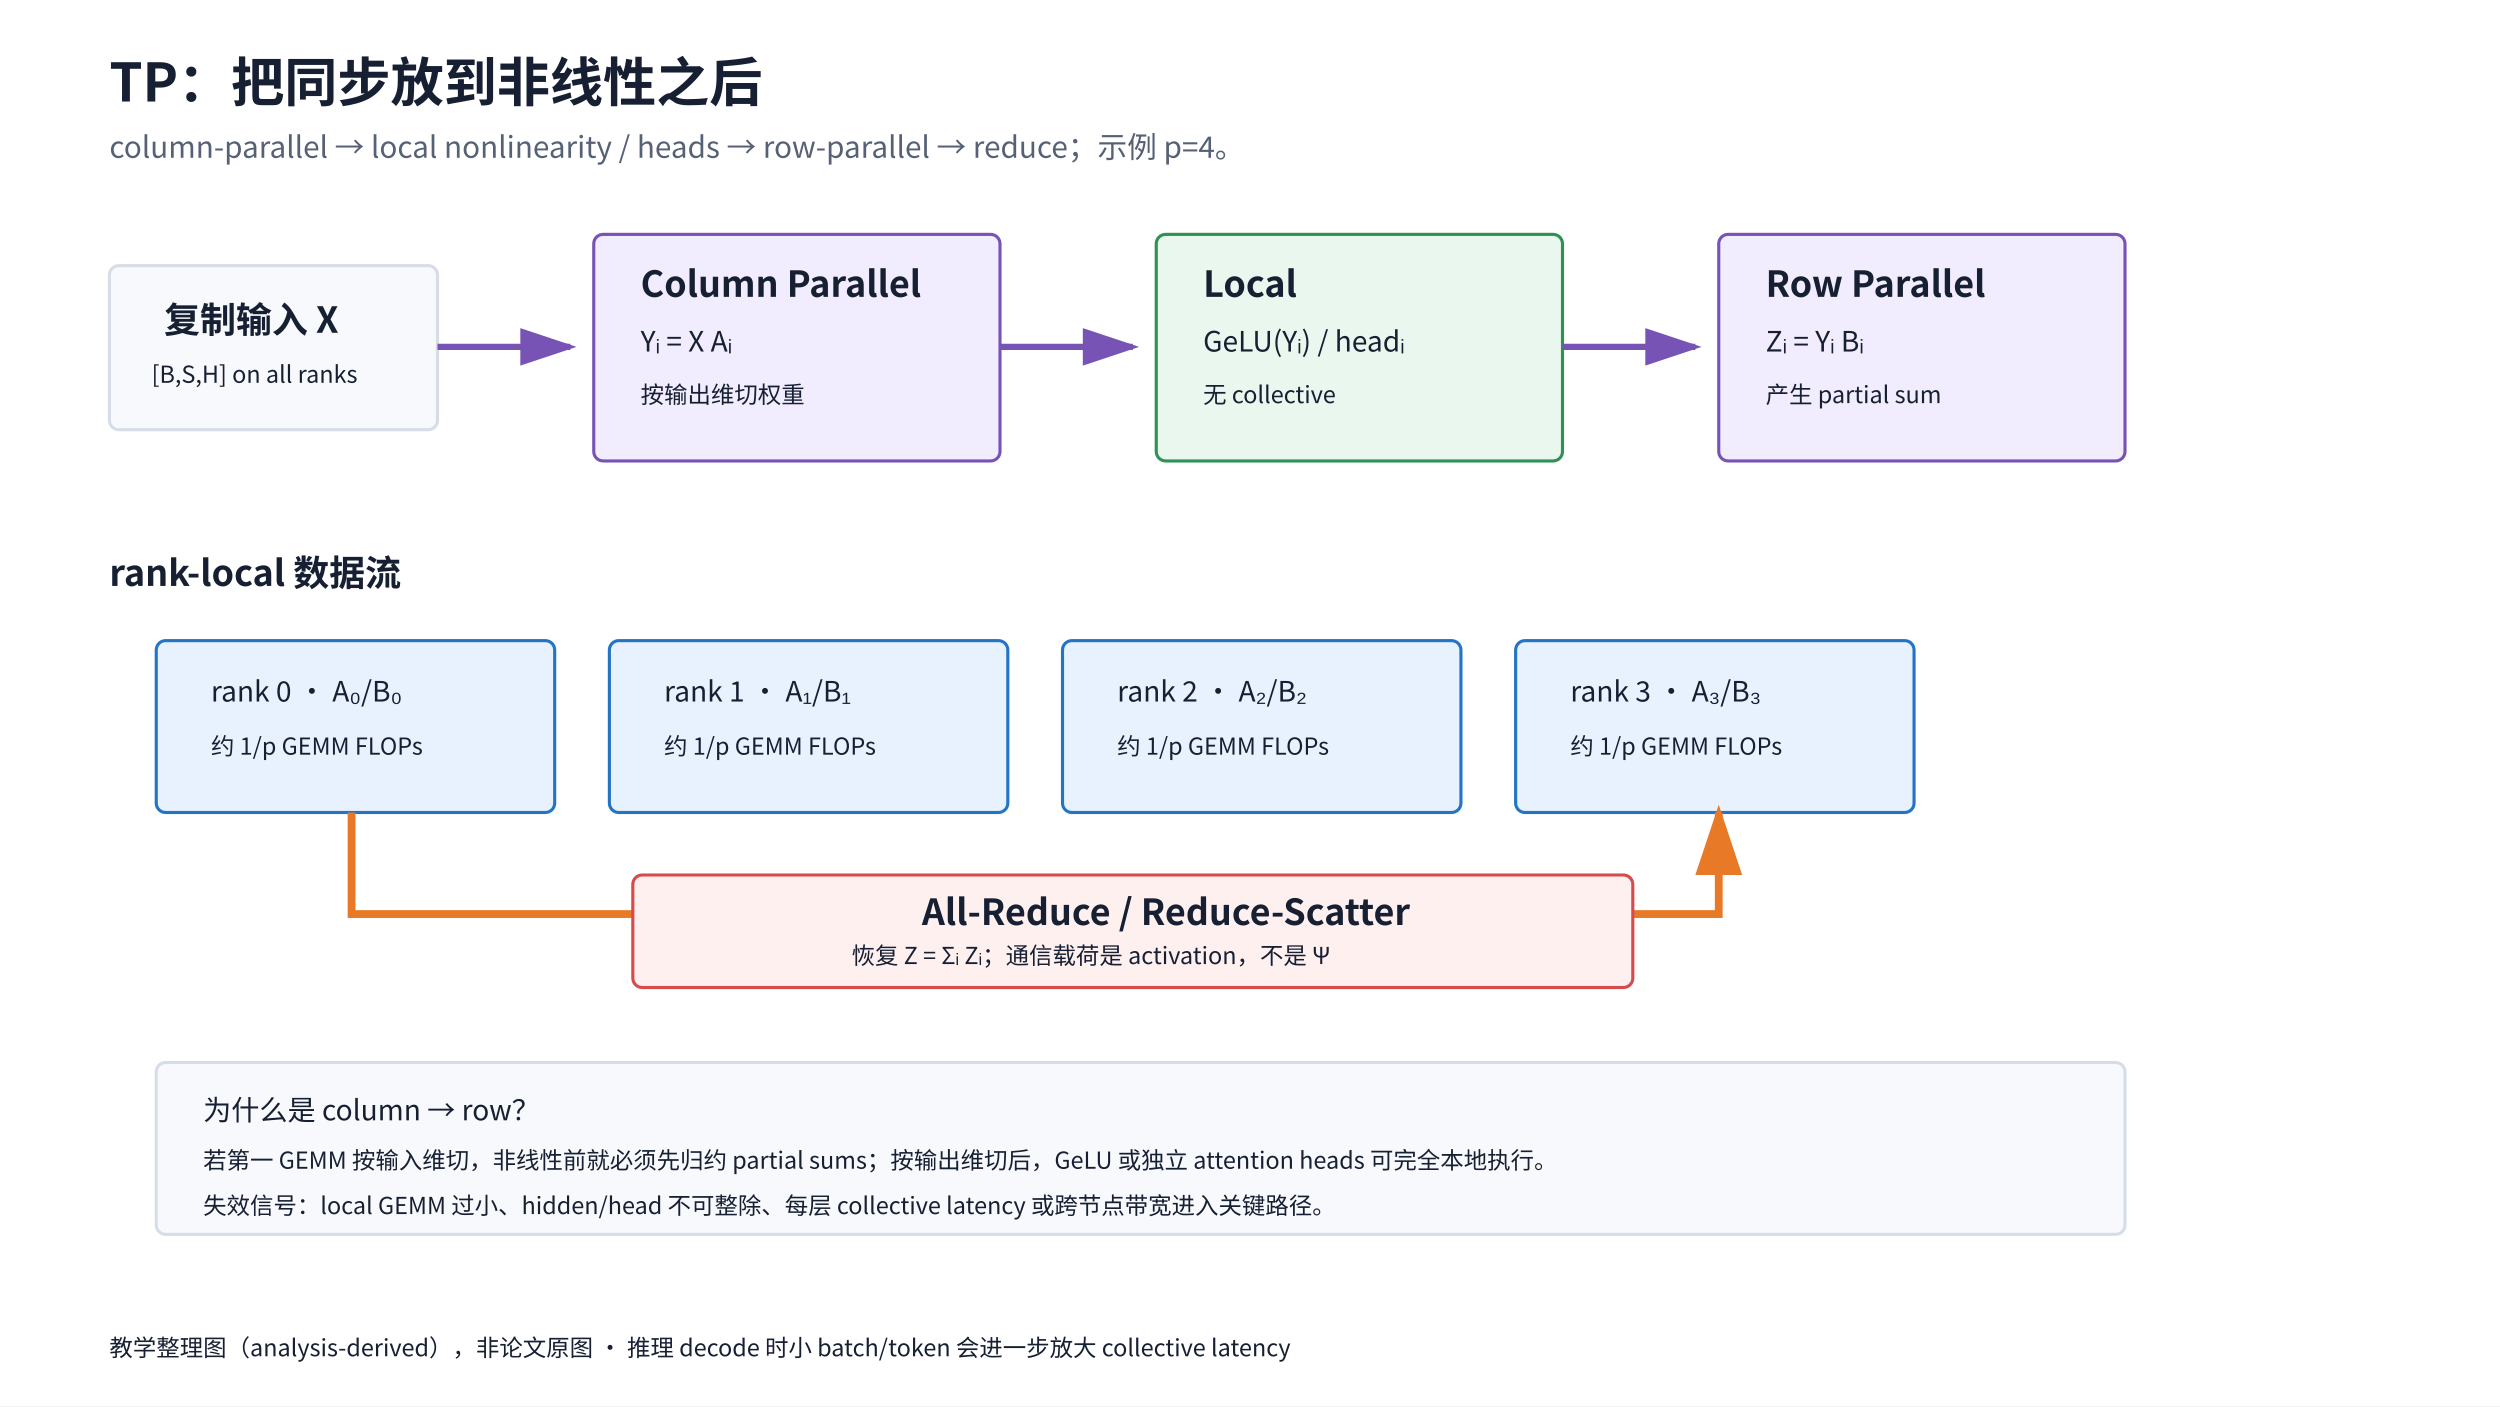
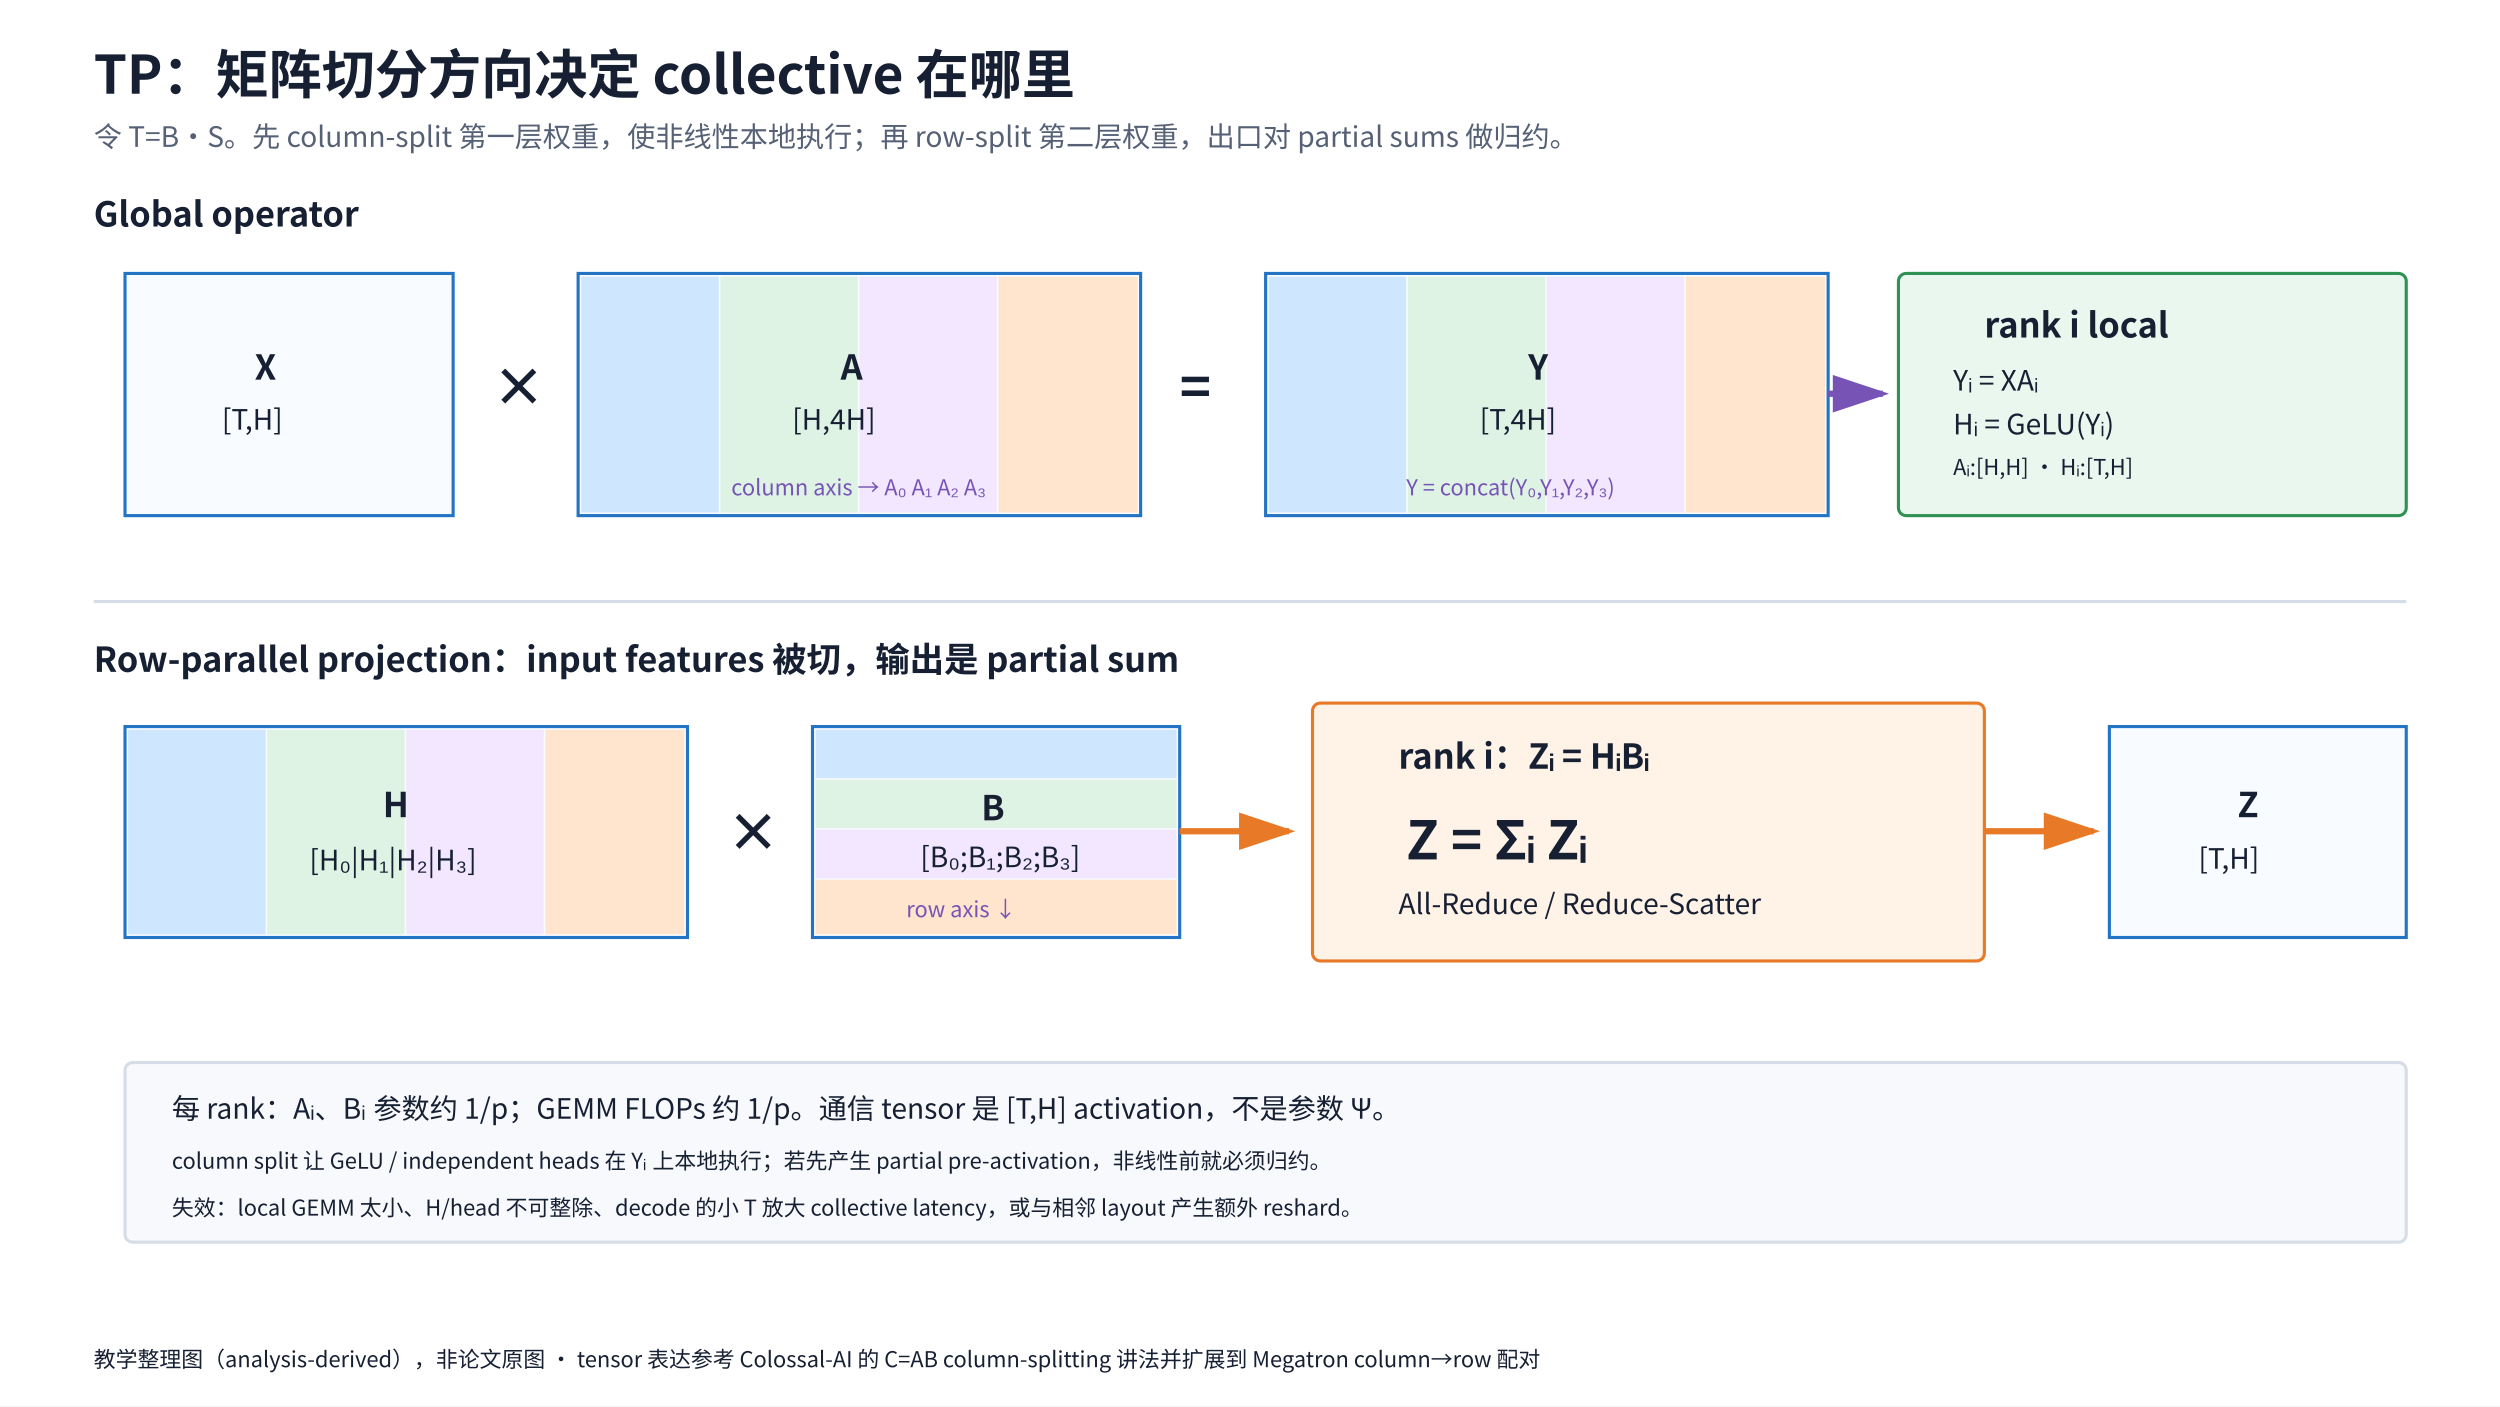
- <svg xmlns="http://www.w3.org/2000/svg" viewBox="0 0 1600 900" role="img" aria-labelledby="tp-title tp-desc">
+ <svg xmlns="http://www.w3.org/2000/svg" viewBox="0 0 1600 900" role="img" aria-labelledby="tp2-title tp2-desc">
  <defs>
-     <marker id="tp-arrow-o" markerWidth="10" markerHeight="10" refX="8" refY="3" orient="auto">
+     <marker id="tp2-arr-o" markerWidth="10" markerHeight="10" refX="8" refY="3" orient="auto">
      <path d="M0 0L0 6L9 3z" fill="#e87927" />
    </marker>
-     <marker id="tp-arrow-p" markerWidth="10" markerHeight="10" refX="8" refY="3" orient="auto">
+     <marker id="tp2-arr-p" markerWidth="10" markerHeight="10" refX="8" refY="3" orient="auto">
      <path d="M0 0L0 6L9 3z" fill="#7653b5" />
    </marker>
  </defs>
-   <style>text{font-family:"Noto Sans CJK SC","Microsoft YaHei",Arial,sans-serif;fill:#172033;letter-spacing:0}.t{font-size:34px;font-weight:700}.st{font-size:19px;fill:#566176}.h{font-size:23px;font-weight:700}.b{font-size:18px}.s{font-size:15px}.box{fill:#e8f2ff;stroke:#2474c6;stroke-width:2}.local{fill:#eaf7ee;stroke:#2f9254;stroke-width:2}.layout{fill:#f2ecff;stroke:#7653b5;stroke-width:2}.sync{fill:#fff0f0;stroke:#d64b4b;stroke-width:2}.arr{fill:none;stroke:#e87927;stroke-width:5;marker-end:url(#tp-arrow-o)}.parr{fill:none;stroke:#7653b5;stroke-width:4;marker-end:url(#tp-arrow-p)}.note{fill:#f7f9fc;stroke:#d7dde7;stroke-width:2}</style>
+   <style>text{font-family:"Noto Sans CJK SC","Microsoft YaHei",Arial,sans-serif;fill:#172033;letter-spacing:0}.t{font-size:34px;font-weight:700}.st{font-size:18px;fill:#566176}.h{font-size:22px;font-weight:700}.b{font-size:18px}.s{font-size:14px}.axis{font-size:14px;fill:#7653b5}.tensor{fill:#f8fbff;stroke:#2474c6;stroke-width:2}.c0{fill:#cfe6ff}.c1{fill:#dff3e5}.c2{fill:#f2e7ff}.c3{fill:#ffe5cd}.local{fill:#eaf7ee;stroke:#2f9254;stroke-width:2}.comm{fill:#fff3e7;stroke:#e87927;stroke-width:2}.arr{fill:none;stroke:#e87927;stroke-width:4;marker-end:url(#tp2-arr-o)}.parr{fill:none;stroke:#7653b5;stroke-width:4;marker-end:url(#tp2-arr-p)}.note{fill:#f7f9fc;stroke:#d7dde7;stroke-width:2}</style>
  <rect width="1600" height="900" fill="#fff" />
-   <text class="t" x="70" y="65">TP：把同步放到非线性之后</text>
-   <text class="st" x="70" y="101">column-parallel → local nonlinearity / heads → row-parallel → reduce；示例 p=4。</text>
-   <rect class="note" x="70" y="170" width="210" height="105" rx="6" />
-   <text class="h" x="105" y="213">复制输入 X</text>
-   <text class="s" x="97" y="245">[B,S,H] on all ranks</text>
-   <path class="parr" d="M280 222H365" />
-   <rect class="layout" x="380" y="150" width="260" height="145" rx="6" />
-   <text class="h" x="410" y="190">Column Parallel</text>
-   <text class="b" x="410" y="225">Yᵢ = X Aᵢ</text>
-   <text class="s" x="410" y="258">按输出维切权重</text>
-   <path class="parr" d="M640 222H725" />
-   <rect class="local" x="740" y="150" width="260" height="145" rx="6" />
-   <text class="h" x="770" y="190">Local</text>
-   <text class="b" x="770" y="225">GeLU(Yᵢ) / headᵢ</text>
-   <text class="s" x="770" y="258">无 collective</text>
-   <path class="parr" d="M1000 222H1085" />
-   <rect class="layout" x="1100" y="150" width="260" height="145" rx="6" />
-   <text class="h" x="1130" y="190">Row Parallel</text>
-   <text class="b" x="1130" y="225">Zᵢ = Yᵢ Bᵢ</text>
-   <text class="s" x="1130" y="258">产生 partial sum</text>
-   <text class="h" x="70" y="375">rank-local 数据流</text>
-   <g>
-     <rect class="box" x="100" y="410" width="255" height="110" rx="6" />
-     <rect class="box" x="390" y="410" width="255" height="110" rx="6" />
-     <rect class="box" x="680" y="410" width="255" height="110" rx="6" />
-     <rect class="box" x="970" y="410" width="255" height="110" rx="6" />
-     <text class="b" x="135" y="449">rank 0 · A₀/B₀</text>
-     <text class="b" x="425" y="449">rank 1 · A₁/B₁</text>
-     <text class="b" x="715" y="449">rank 2 · A₂/B₂</text>
-     <text class="b" x="1005" y="449">rank 3 · A₃/B₃</text>
-     <text class="s" x="135" y="483">约 1/p GEMM FLOPs</text>
-     <text class="s" x="425" y="483">约 1/p GEMM FLOPs</text>
-     <text class="s" x="715" y="483">约 1/p GEMM FLOPs</text>
-     <text class="s" x="1005" y="483">约 1/p GEMM FLOPs</text>
+   <text class="t" x="60" y="60">TP：矩阵切分方向决定 collective 在哪里</text>
+   <text class="st" x="60" y="94">令 T=B·S。先 column-split 第一层权重，使非线性本地执行；再 row-split 第二层权重，出口对 partial sums 做归约。</text>
+   <text class="h" x="60" y="145">Global operator</text>
+   <g transform="translate(80 175)">
+     <rect class="tensor" width="210" height="155" />
+     <text class="h" x="83" y="68">X</text>
+     <text class="b" x="62" y="100">[T,H]</text>
  </g>
-   <path class="arr" d="M225 520V585H1100V520" />
-   <rect class="sync" x="405" y="560" width="640" height="72" rx="6" />
-   <text class="h" x="590" y="592">All-Reduce / Reduce-Scatter</text>
-   <text class="s" x="545" y="617">恢复 Z = Σᵢ Zᵢ；通信载荷是 activation，不是 Ψ</text>
-   <rect class="note" x="100" y="680" width="1260" height="110" rx="6" />
-   <text class="b" x="130" y="717">为什么是 column → row？</text>
-   <text class="s" x="130" y="748">若第一 GEMM 按输入维切，非线性前就必须先归约 partial sums；按输出维切后，GeLU 或独立 attention heads 可完全本地执行。</text>
-   <text class="s" x="130" y="777">失效信号：local GEMM 过小、hidden/head 不可整除、每层 collective latency 或跨节点带宽进入关键路径。</text>
-   <text class="s" x="70" y="868">教学整理图（analysis-derived），非论文原图 · 推理 decode 时小 batch/token 会进一步放大 collective latency</text>
+   <text class="t" x="315" y="260">×</text>
+   <g transform="translate(370 175)">
+     <rect class="tensor" width="360" height="155" />
+     <rect class="c0" x="2" y="2" width="88" height="151" />
+     <rect class="c1" x="91" y="2" width="88" height="151" />
+     <rect class="c2" x="180" y="2" width="88" height="151" />
+     <rect class="c3" x="269" y="2" width="89" height="151" />
+     <text class="h" x="168" y="68">A</text>
+     <text class="b" x="137" y="100">[H,4H]</text>
+     <text class="axis" x="98" y="142">column axis → A₀ A₁ A₂ A₃</text>
+   </g>
+   <text class="t" x="755" y="260">=</text>
+   <g transform="translate(810 175)">
+     <rect class="tensor" width="360" height="155" />
+     <rect class="c0" x="2" y="2" width="88" height="151" />
+     <rect class="c1" x="91" y="2" width="88" height="151" />
+     <rect class="c2" x="180" y="2" width="88" height="151" />
+     <rect class="c3" x="269" y="2" width="89" height="151" />
+     <text class="h" x="168" y="68">Y</text>
+     <text class="b" x="137" y="100">[T,4H]</text>
+     <text class="axis" x="90" y="142">Y = concat(Y₀,Y₁,Y₂,Y₃)</text>
+   </g>
+   <rect class="local" x="1215" y="175" width="325" height="155" rx="5" />
+   <text class="h" x="1270" y="216">rank i local</text>
+   <text class="b" x="1250" y="250">Yᵢ = XAᵢ</text>
+   <text class="b" x="1250" y="278">Hᵢ = GeLU(Yᵢ)</text>
+   <text class="s" x="1250" y="304">Aᵢ:[H,H] · Hᵢ:[T,H]</text>
+   <path class="parr" d="M1170 252H1205" />
+   <line x1="60" y1="385" x2="1540" y2="385" stroke="#d7dde7" stroke-width="2" />
+   <text class="h" x="60" y="430">Row-parallel projection：input features 被切，输出是 partial sum</text>
+   <g transform="translate(80 465)">
+     <rect class="tensor" width="360" height="135" />
+     <rect class="c0" x="2" y="2" width="88" height="131" />
+     <rect class="c1" x="91" y="2" width="88" height="131" />
+     <rect class="c2" x="180" y="2" width="88" height="131" />
+     <rect class="c3" x="269" y="2" width="89" height="131" />
+     <text class="h" x="165" y="58">H</text>
+     <text class="b" x="118" y="92">[H₀|H₁|H₂|H₃]</text>
+   </g>
+   <text class="t" x="465" y="545">×</text>
+   <g transform="translate(520 465)">
+     <rect class="tensor" width="235" height="135" />
+     <rect class="c0" x="2" y="2" width="231" height="31" />
+     <rect class="c1" x="2" y="34" width="231" height="31" />
+     <rect class="c2" x="2" y="66" width="231" height="31" />
+     <rect class="c3" x="2" y="98" width="231" height="35" />
+     <text class="h" x="108" y="60">B</text>
+     <text class="b" x="69" y="90">[B₀;B₁;B₂;B₃]</text>
+     <text class="axis" x="60" y="122">row axis ↓</text>
+   </g>
+   <path class="arr" d="M755 532H825" />
+   <rect class="comm" x="840" y="450" width="430" height="165" rx="5" />
+   <text class="h" x="895" y="492">rank i：Zᵢ = HᵢBᵢ</text>
+   <text class="t" x="900" y="550">Z = Σᵢ Zᵢ</text>
+   <text class="b" x="895" y="585">All-Reduce / Reduce-Scatter</text>
+   <path class="arr" d="M1270 532H1340" />
+   <g transform="translate(1350 465)">
+     <rect class="tensor" width="190" height="135" />
+     <text class="h" x="82" y="58">Z</text>
+     <text class="b" x="57" y="91">[T,H]</text>
+   </g>
+   <rect class="note" x="80" y="680" width="1460" height="115" rx="5" />
+   <text class="b" x="110" y="716">每 rank：Aᵢ、Bᵢ 参数约 1/p；GEMM FLOPs 约 1/p。通信 tensor 是 [T,H] activation，不是参数 Ψ。</text>
+   <text class="s" x="110" y="748">column split 让 GeLU / independent heads 在 Yᵢ 上本地执行；若先产生 partial pre-activation，非线性前就必须归约。</text>
+   <text class="s" x="110" y="778">失效：local GEMM 太小、H/head 不可整除、decode 的小 T 放大 collective latency，或与相邻 layout 产生额外 reshard。</text>
+   <text class="s" x="60" y="875">教学整理图（analysis-derived），非论文原图 · tensor 表达参考 Colossal-AI 的 C=AB column-splitting 讲法并扩展到 Megatron column→row 配对</text>
</svg>
